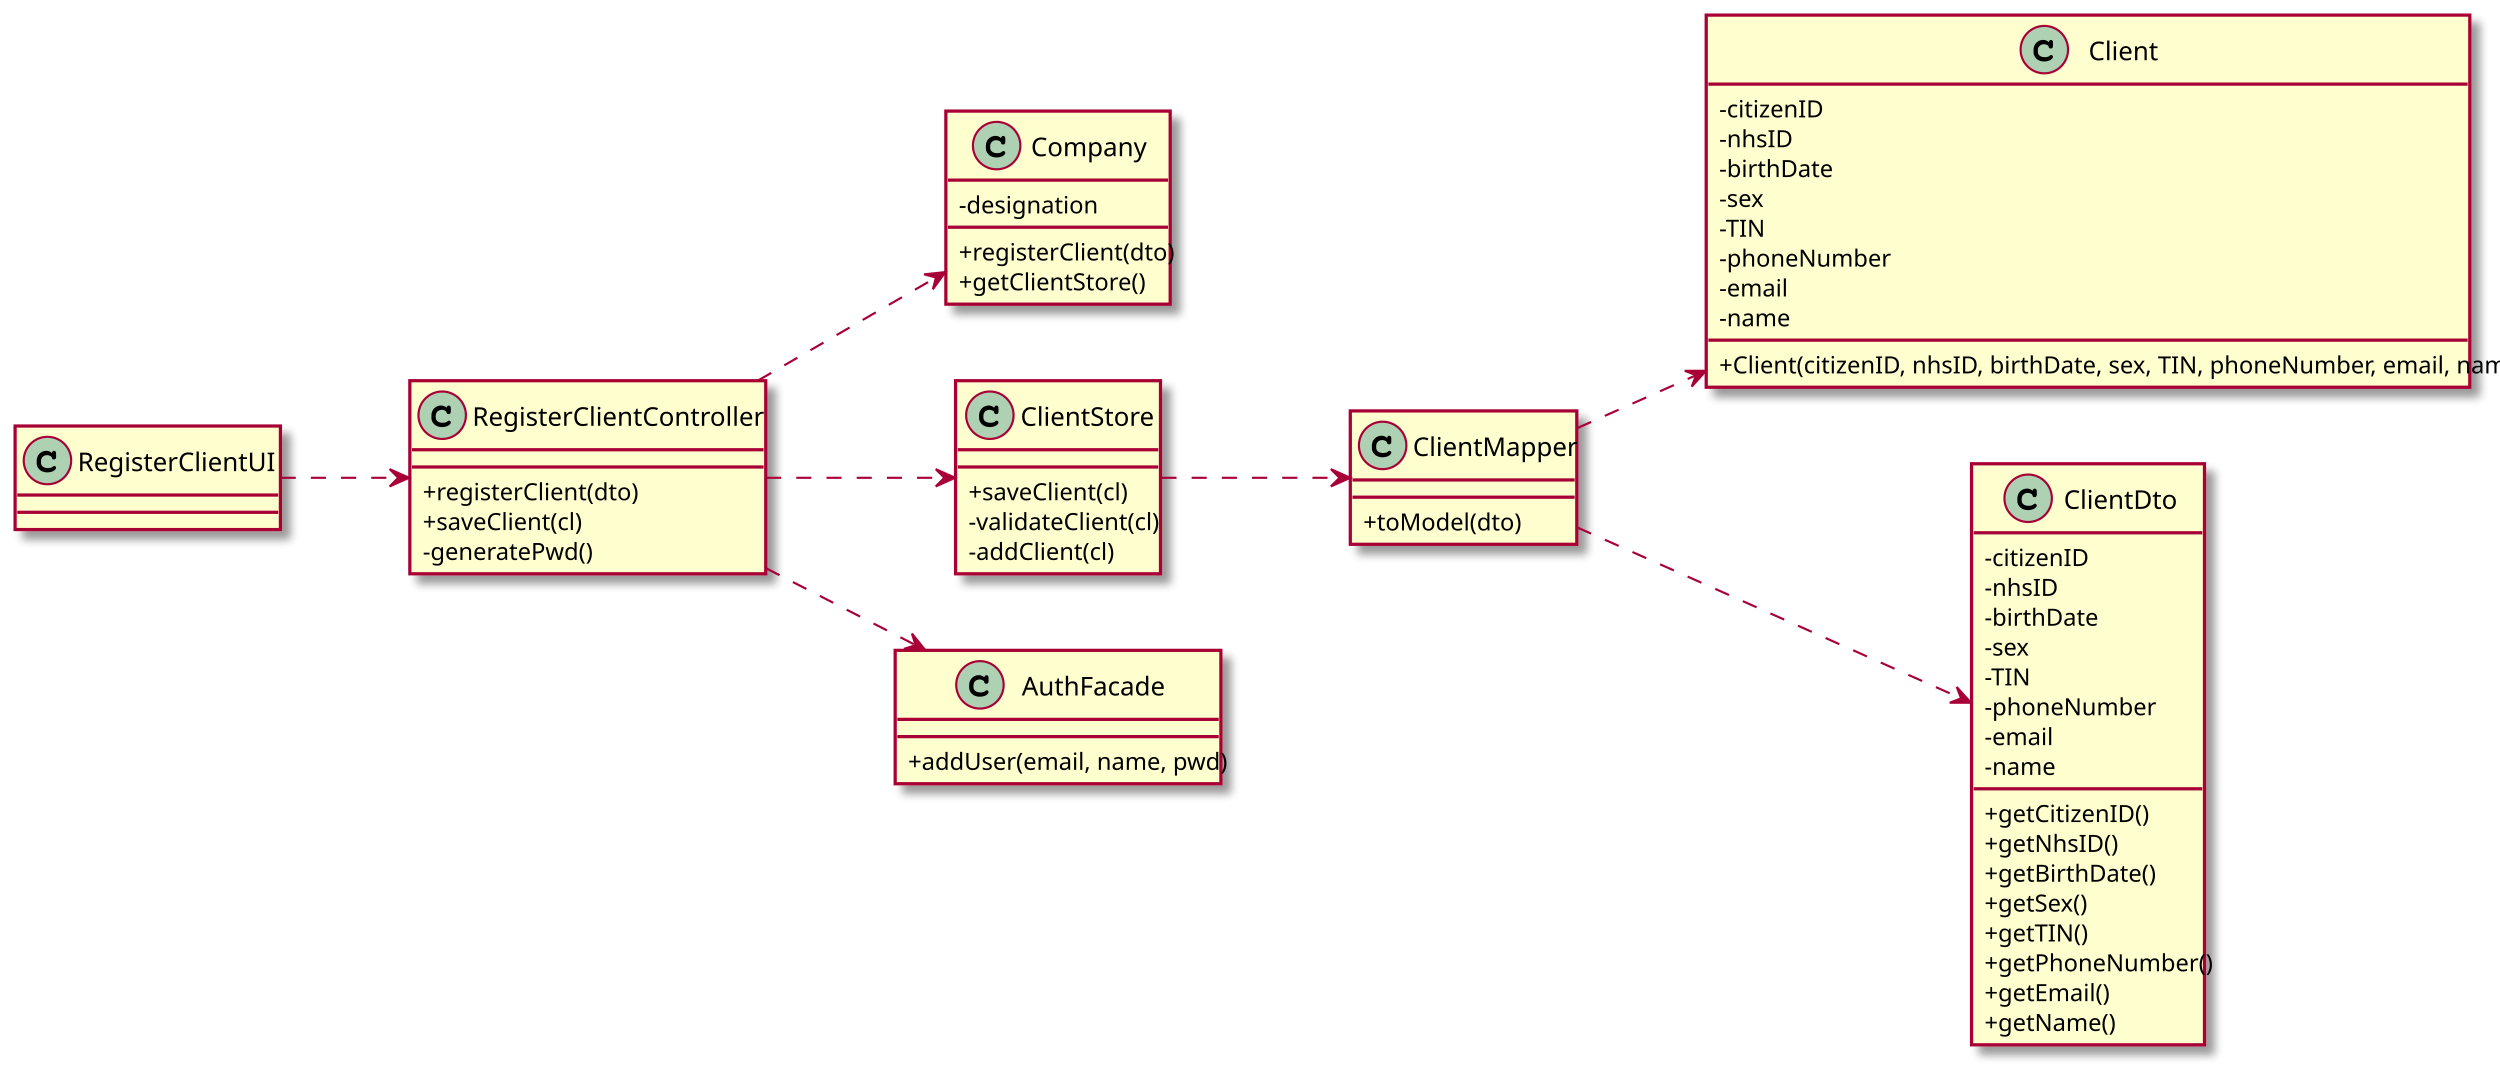
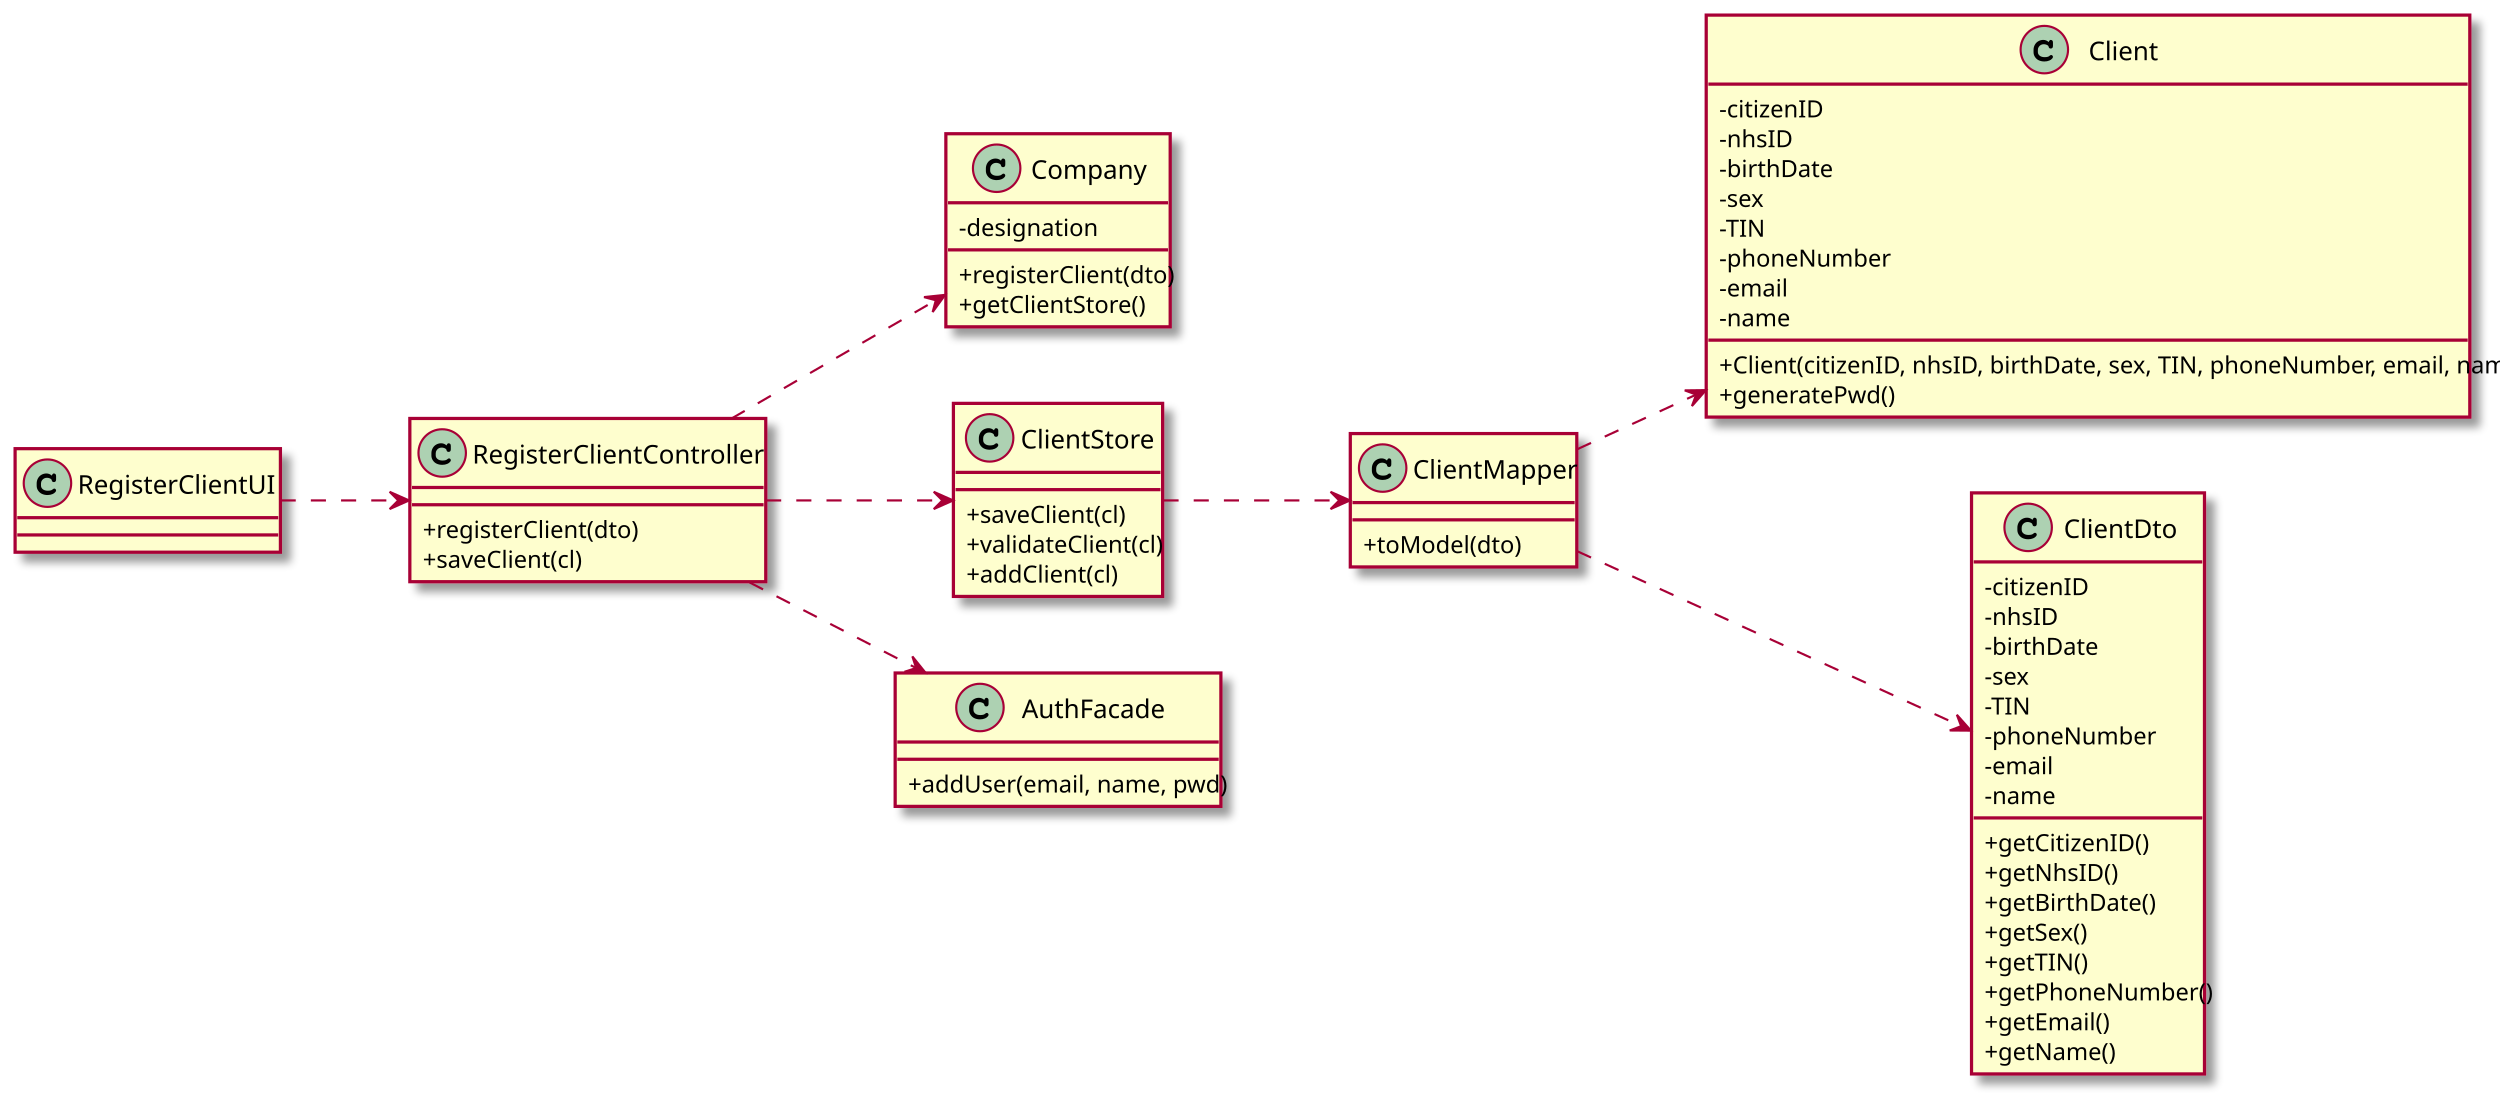
- <svg xmlns="http://www.w3.org/2000/svg" contentScriptType="application/ecmascript" contentStyleType="text/css" height="498px" preserveAspectRatio="none" style="width:1159px;height:498px;" version="1.1" viewBox="0 0 1159 498" width="1159px" zoomAndPan="magnify">
+ <svg xmlns="http://www.w3.org/2000/svg" contentScriptType="application/ecmascript" contentStyleType="text/css" height="511px" preserveAspectRatio="none" style="width:1159px;height:511px;" version="1.1" viewBox="0 0 1159 511" width="1159px" zoomAndPan="magnify">
  <defs>
-     <filter height="300%" id="f15ptd9obwbid" width="300%" x="-1" y="-1">
+     <filter height="300%" id="fmd1cwhifrlhr" width="300%" x="-1" y="-1">
      <feGaussianBlur result="blurOut" stdDeviation="2.0" />
      <feColorMatrix in="blurOut" result="blurOut2" type="matrix" values="0 0 0 0 0 0 0 0 0 0 0 0 0 0 0 0 0 0 .4 0" />
      <feOffset dx="4.0" dy="4.0" in="blurOut2" result="blurOut3" />
      <feBlend in="SourceGraphic" in2="blurOut3" mode="normal" />
    </filter>
  </defs>
  <g>
-     <rect codeLine="6" fill="#FEFECE" filter="url(#f15ptd9obwbid)" height="172.523" id="cl" style="stroke:#A80036;stroke-width:1.5;" width="354" x="791" y="7" />
+     <rect codeLine="6" fill="#FEFECE" filter="url(#fmd1cwhifrlhr)" height="186.359" id="cl" style="stroke:#A80036;stroke-width:1.5;" width="354" x="791" y="7" />
    <ellipse cx="947.75" cy="23" fill="#ADD1B2" rx="11" ry="11" style="stroke:#A80036;stroke-width:1.0;" />
    <path d="M949.75,19.5 Q949.953,19 950.188,18.75 Q950.422,18.5 950.688,18.5 Q951.156,18.5 951.453,18.781 Q951.75,19.062 951.75,19.719 L951.75,21.281 Q951.75,21.938 951.469,22.219 Q951.188,22.5 950.75,22.5 Q950.359,22.5 950.109,22.328 Q949.859,22.156 949.75,21.703 Q949.703,21.391 949.531,21.219 Q949.219,20.891 948.656,20.703 Q948.094,20.5 947.531,20.5 Q946.828,20.5 946.234,20.781 Q945.656,21.062 945.203,21.688 Q944.75,22.312 944.75,23.172 L944.75,24.094 Q944.75,25.125 945.594,25.812 Q946.438,26.5 947.938,26.5 Q948.828,26.5 949.453,26.297 Q949.812,26.188 950.219,25.828 Q950.484,25.625 950.625,25.562 Q950.766,25.5 950.938,25.5 Q951.266,25.5 951.5,25.766 Q951.75,26.016 951.75,26.375 Q951.75,26.719 951.406,27.125 Q950.906,27.719 950.109,28.047 Q949.062,28.5 947.781,28.5 Q946.281,28.5 945.078,27.906 Q944.109,27.438 943.422,26.422 Q942.75,25.406 942.75,24.203 L942.75,23.109 Q942.75,21.859 943.344,20.766 Q943.953,19.672 945,19.094 Q946.062,18.5 947.25,18.5 Q947.969,18.5 948.594,18.75 Q949.219,19 949.75,19.5 Z " fill="#000000" />
    <text fill="#000000" font-family="sans-serif" font-size="12" lengthAdjust="spacing" textLength="32" x="968.25" y="27.91">Client</text>
    <line style="stroke:#A80036;stroke-width:1.5;" x1="792" x2="1144" y1="39" y2="39" />
    <text fill="#000000" font-family="sans-serif" font-size="11" lengthAdjust="spacing" textLength="44" x="797" y="54.419">-citizenID</text>
    <text fill="#000000" font-family="sans-serif" font-size="11" lengthAdjust="spacing" textLength="31" x="797" y="68.255">-nhsID</text>
    <text fill="#000000" font-family="sans-serif" font-size="11" lengthAdjust="spacing" textLength="47" x="797" y="82.091">-birthDate</text>
    <text fill="#000000" font-family="sans-serif" font-size="11" lengthAdjust="spacing" textLength="22" x="797" y="95.927">-sex</text>
    <text fill="#000000" font-family="sans-serif" font-size="11" lengthAdjust="spacing" textLength="19" x="797" y="109.763">-TIN</text>
    <text fill="#000000" font-family="sans-serif" font-size="11" lengthAdjust="spacing" textLength="71" x="797" y="123.599">-phoneNumber</text>
    <text fill="#000000" font-family="sans-serif" font-size="11" lengthAdjust="spacing" textLength="28" x="797" y="137.435">-email</text>
    <text fill="#000000" font-family="sans-serif" font-size="11" lengthAdjust="spacing" textLength="30" x="797" y="151.27">-name</text>
    <line style="stroke:#A80036;stroke-width:1.5;" x1="792" x2="1144" y1="157.688" y2="157.688" />
    <text fill="#000000" font-family="sans-serif" font-size="11" lengthAdjust="spacing" textLength="342" x="797" y="173.106">+Client(citizenID, nhsID, birthDate, sex, TIN, phoneNumber, email, name)</text>
-     <rect codeLine="17" fill="#FEFECE" filter="url(#f15ptd9obwbid)" height="89.508" id="RCC" style="stroke:#A80036;stroke-width:1.5;" width="165" x="190" y="176.5" />
-     <ellipse cx="205" cy="192.5" fill="#ADD1B2" rx="11" ry="11" style="stroke:#A80036;stroke-width:1.0;" />
-     <path d="M207,189 Q207.203,188.5 207.438,188.25 Q207.672,188 207.938,188 Q208.406,188 208.703,188.281 Q209,188.562 209,189.219 L209,190.781 Q209,191.438 208.719,191.719 Q208.438,192 208,192 Q207.609,192 207.359,191.828 Q207.109,191.656 207,191.203 Q206.953,190.891 206.781,190.719 Q206.469,190.391 205.906,190.203 Q205.344,190 204.781,190 Q204.078,190 203.484,190.281 Q202.906,190.562 202.453,191.188 Q202,191.812 202,192.672 L202,193.594 Q202,194.625 202.844,195.312 Q203.688,196 205.188,196 Q206.078,196 206.703,195.797 Q207.062,195.688 207.469,195.328 Q207.734,195.125 207.875,195.062 Q208.016,195 208.188,195 Q208.516,195 208.75,195.266 Q209,195.516 209,195.875 Q209,196.219 208.656,196.625 Q208.156,197.219 207.359,197.547 Q206.312,198 205.031,198 Q203.531,198 202.328,197.406 Q201.359,196.938 200.672,195.922 Q200,194.906 200,193.703 L200,192.609 Q200,191.359 200.594,190.266 Q201.203,189.172 202.25,188.594 Q203.312,188 204.5,188 Q205.219,188 205.844,188.25 Q206.469,188.5 207,189 Z " fill="#000000" />
-     <text fill="#000000" font-family="sans-serif" font-size="12" lengthAdjust="spacing" textLength="133" x="219" y="197.41">RegisterClientController</text>
-     <line style="stroke:#A80036;stroke-width:1.5;" x1="191" x2="354" y1="208.5" y2="208.5" />
-     <line style="stroke:#A80036;stroke-width:1.5;" x1="191" x2="354" y1="216.5" y2="216.5" />
-     <text fill="#000000" font-family="sans-serif" font-size="11" lengthAdjust="spacing" textLength="92" x="196" y="231.919">+registerClient(dto)</text>
-     <text fill="#000000" font-family="sans-serif" font-size="11" lengthAdjust="spacing" textLength="72" x="196" y="245.755">+saveClient(cl)</text>
-     <text fill="#000000" font-family="sans-serif" font-size="11" lengthAdjust="spacing" textLength="77" x="196" y="259.591">-generatePwd()</text>
-     <rect codeLine="23" fill="#FEFECE" filter="url(#f15ptd9obwbid)" height="89.508" id="C" style="stroke:#A80036;stroke-width:1.5;" width="104" x="438.5" y="51.5" />
-     <ellipse cx="462.05" cy="67.5" fill="#ADD1B2" rx="11" ry="11" style="stroke:#A80036;stroke-width:1.0;" />
-     <path d="M464.05,64 Q464.253,63.5 464.488,63.25 Q464.722,63 464.988,63 Q465.456,63 465.753,63.281 Q466.05,63.562 466.05,64.219 L466.05,65.781 Q466.05,66.438 465.769,66.719 Q465.488,67 465.05,67 Q464.659,67 464.409,66.828 Q464.159,66.656 464.05,66.203 Q464.003,65.891 463.831,65.719 Q463.519,65.391 462.956,65.203 Q462.394,65 461.831,65 Q461.128,65 460.534,65.281 Q459.956,65.562 459.503,66.188 Q459.05,66.812 459.05,67.672 L459.05,68.594 Q459.05,69.625 459.894,70.312 Q460.738,71 462.238,71 Q463.128,71 463.753,70.797 Q464.113,70.688 464.519,70.328 Q464.784,70.125 464.925,70.062 Q465.066,70 465.238,70 Q465.566,70 465.8,70.266 Q466.05,70.516 466.05,70.875 Q466.05,71.219 465.706,71.625 Q465.206,72.219 464.409,72.547 Q463.363,73 462.081,73 Q460.581,73 459.378,72.406 Q458.409,71.938 457.722,70.922 Q457.05,69.906 457.05,68.703 L457.05,67.609 Q457.05,66.359 457.644,65.266 Q458.253,64.172 459.3,63.594 Q460.363,63 461.55,63 Q462.269,63 462.894,63.25 Q463.519,63.5 464.05,64 Z " fill="#000000" />
-     <text fill="#000000" font-family="sans-serif" font-size="12" lengthAdjust="spacing" textLength="53" x="477.95" y="72.41">Company</text>
-     <line style="stroke:#A80036;stroke-width:1.5;" x1="439.5" x2="541.5" y1="83.5" y2="83.5" />
-     <text fill="#000000" font-family="sans-serif" font-size="11" lengthAdjust="spacing" textLength="59" x="444.5" y="98.919">-designation</text>
-     <line style="stroke:#A80036;stroke-width:1.5;" x1="439.5" x2="541.5" y1="105.336" y2="105.336" />
-     <text fill="#000000" font-family="sans-serif" font-size="11" lengthAdjust="spacing" textLength="92" x="444.5" y="120.755">+registerClient(dto)</text>
-     <text fill="#000000" font-family="sans-serif" font-size="11" lengthAdjust="spacing" textLength="81" x="444.5" y="134.591">+getClientStore()</text>
-     <rect codeLine="29" fill="#FEFECE" filter="url(#f15ptd9obwbid)" height="48" id="RCUI" style="stroke:#A80036;stroke-width:1.5;" width="123" x="7" y="197.5" />
-     <ellipse cx="22" cy="213.5" fill="#ADD1B2" rx="11" ry="11" style="stroke:#A80036;stroke-width:1.0;" />
-     <path d="M24,210 Q24.203,209.5 24.438,209.25 Q24.672,209 24.938,209 Q25.406,209 25.703,209.281 Q26,209.562 26,210.219 L26,211.781 Q26,212.438 25.719,212.719 Q25.438,213 25,213 Q24.609,213 24.359,212.828 Q24.109,212.656 24,212.203 Q23.953,211.891 23.781,211.719 Q23.469,211.391 22.906,211.203 Q22.344,211 21.781,211 Q21.078,211 20.484,211.281 Q19.906,211.562 19.453,212.188 Q19,212.812 19,213.672 L19,214.594 Q19,215.625 19.844,216.312 Q20.688,217 22.188,217 Q23.078,217 23.703,216.797 Q24.062,216.688 24.469,216.328 Q24.734,216.125 24.875,216.062 Q25.016,216 25.188,216 Q25.516,216 25.75,216.266 Q26,216.516 26,216.875 Q26,217.219 25.656,217.625 Q25.156,218.219 24.359,218.547 Q23.312,219 22.031,219 Q20.531,219 19.328,218.406 Q18.359,217.938 17.672,216.922 Q17,215.906 17,214.703 L17,213.609 Q17,212.359 17.594,211.266 Q18.203,210.172 19.25,209.594 Q20.312,209 21.5,209 Q22.219,209 22.844,209.25 Q23.469,209.5 24,210 Z " fill="#000000" />
-     <text fill="#000000" font-family="sans-serif" font-size="12" lengthAdjust="spacing" textLength="91" x="36" y="218.41">RegisterClientUI</text>
-     <line style="stroke:#A80036;stroke-width:1.5;" x1="8" x2="129" y1="229.5" y2="229.5" />
-     <line style="stroke:#A80036;stroke-width:1.5;" x1="8" x2="129" y1="237.5" y2="237.5" />
-     <rect codeLine="31" fill="#FEFECE" filter="url(#f15ptd9obwbid)" height="89.508" id="CS" style="stroke:#A80036;stroke-width:1.5;" width="95" x="443" y="176.5" />
-     <ellipse cx="458.9" cy="192.5" fill="#ADD1B2" rx="11" ry="11" style="stroke:#A80036;stroke-width:1.0;" />
-     <path d="M460.9,189 Q461.103,188.5 461.337,188.25 Q461.572,188 461.837,188 Q462.306,188 462.603,188.281 Q462.9,188.562 462.9,189.219 L462.9,190.781 Q462.9,191.438 462.619,191.719 Q462.337,192 461.9,192 Q461.509,192 461.259,191.828 Q461.009,191.656 460.9,191.203 Q460.853,190.891 460.681,190.719 Q460.369,190.391 459.806,190.203 Q459.244,190 458.681,190 Q457.978,190 457.384,190.281 Q456.806,190.562 456.353,191.188 Q455.9,191.812 455.9,192.672 L455.9,193.594 Q455.9,194.625 456.744,195.312 Q457.587,196 459.087,196 Q459.978,196 460.603,195.797 Q460.962,195.688 461.369,195.328 Q461.634,195.125 461.775,195.062 Q461.916,195 462.087,195 Q462.416,195 462.65,195.266 Q462.9,195.516 462.9,195.875 Q462.9,196.219 462.556,196.625 Q462.056,197.219 461.259,197.547 Q460.212,198 458.931,198 Q457.431,198 456.228,197.406 Q455.259,196.938 454.572,195.922 Q453.9,194.906 453.9,193.703 L453.9,192.609 Q453.9,191.359 454.494,190.266 Q455.103,189.172 456.15,188.594 Q457.212,188 458.4,188 Q459.119,188 459.744,188.25 Q460.369,188.5 460.9,189 Z " fill="#000000" />
-     <text fill="#000000" font-family="sans-serif" font-size="12" lengthAdjust="spacing" textLength="61" x="473.1" y="197.41">ClientStore</text>
-     <line style="stroke:#A80036;stroke-width:1.5;" x1="444" x2="537" y1="208.5" y2="208.5" />
-     <line style="stroke:#A80036;stroke-width:1.5;" x1="444" x2="537" y1="216.5" y2="216.5" />
-     <text fill="#000000" font-family="sans-serif" font-size="11" lengthAdjust="spacing" textLength="72" x="449" y="231.919">+saveClient(cl)</text>
-     <text fill="#000000" font-family="sans-serif" font-size="11" lengthAdjust="spacing" textLength="83" x="449" y="245.755">-validateClient(cl)</text>
-     <text fill="#000000" font-family="sans-serif" font-size="11" lengthAdjust="spacing" textLength="64" x="449" y="259.591">-addClient(cl)</text>
-     <rect codeLine="37" fill="#FEFECE" filter="url(#f15ptd9obwbid)" height="61.836" id="AF" style="stroke:#A80036;stroke-width:1.5;" width="151" x="415" y="301.5" />
-     <ellipse cx="454.3" cy="317.5" fill="#ADD1B2" rx="11" ry="11" style="stroke:#A80036;stroke-width:1.0;" />
-     <path d="M456.3,314 Q456.503,313.5 456.738,313.25 Q456.972,313 457.238,313 Q457.706,313 458.003,313.281 Q458.3,313.562 458.3,314.219 L458.3,315.781 Q458.3,316.438 458.019,316.719 Q457.738,317 457.3,317 Q456.909,317 456.659,316.828 Q456.409,316.656 456.3,316.203 Q456.253,315.891 456.081,315.719 Q455.769,315.391 455.206,315.203 Q454.644,315 454.081,315 Q453.378,315 452.784,315.281 Q452.206,315.562 451.753,316.188 Q451.3,316.812 451.3,317.672 L451.3,318.594 Q451.3,319.625 452.144,320.312 Q452.988,321 454.488,321 Q455.378,321 456.003,320.797 Q456.363,320.688 456.769,320.328 Q457.034,320.125 457.175,320.062 Q457.316,320 457.488,320 Q457.816,320 458.05,320.266 Q458.3,320.516 458.3,320.875 Q458.3,321.219 457.956,321.625 Q457.456,322.219 456.659,322.547 Q455.613,323 454.331,323 Q452.831,323 451.628,322.406 Q450.659,321.938 449.972,320.922 Q449.3,319.906 449.3,318.703 L449.3,317.609 Q449.3,316.359 449.894,315.266 Q450.503,314.172 451.55,313.594 Q452.613,313 453.8,313 Q454.519,313 455.144,313.25 Q455.769,313.5 456.3,314 Z " fill="#000000" />
-     <text fill="#000000" font-family="sans-serif" font-size="12" lengthAdjust="spacing" textLength="65" x="473.7" y="322.41">AuthFacade</text>
-     <line style="stroke:#A80036;stroke-width:1.5;" x1="416" x2="565" y1="333.5" y2="333.5" />
-     <line style="stroke:#A80036;stroke-width:1.5;" x1="416" x2="565" y1="341.5" y2="341.5" />
-     <text fill="#000000" font-family="sans-serif" font-size="11" lengthAdjust="spacing" textLength="139" x="421" y="356.919">+addUser(email, name, pwd)</text>
-     <rect codeLine="41" fill="#FEFECE" filter="url(#f15ptd9obwbid)" height="269.375" id="CDTO" style="stroke:#A80036;stroke-width:1.5;" width="108" x="914" y="215" />
-     <ellipse cx="940.25" cy="231" fill="#ADD1B2" rx="11" ry="11" style="stroke:#A80036;stroke-width:1.0;" />
-     <path d="M942.25,227.5 Q942.453,227 942.688,226.75 Q942.922,226.5 943.188,226.5 Q943.656,226.5 943.953,226.781 Q944.25,227.062 944.25,227.719 L944.25,229.281 Q944.25,229.938 943.969,230.219 Q943.688,230.5 943.25,230.5 Q942.859,230.5 942.609,230.328 Q942.359,230.156 942.25,229.703 Q942.203,229.391 942.031,229.219 Q941.719,228.891 941.156,228.703 Q940.594,228.5 940.031,228.5 Q939.328,228.5 938.734,228.781 Q938.156,229.062 937.703,229.688 Q937.25,230.312 937.25,231.172 L937.25,232.094 Q937.25,233.125 938.094,233.812 Q938.938,234.5 940.438,234.5 Q941.328,234.5 941.953,234.297 Q942.312,234.188 942.719,233.828 Q942.984,233.625 943.125,233.562 Q943.266,233.5 943.438,233.5 Q943.766,233.5 944,233.766 Q944.25,234.016 944.25,234.375 Q944.25,234.719 943.906,235.125 Q943.406,235.719 942.609,236.047 Q941.562,236.5 940.281,236.5 Q938.781,236.5 937.578,235.906 Q936.609,235.438 935.922,234.422 Q935.25,233.406 935.25,232.203 L935.25,231.109 Q935.25,229.859 935.844,228.766 Q936.453,227.672 937.5,227.094 Q938.562,226.5 939.75,226.5 Q940.469,226.5 941.094,226.75 Q941.719,227 942.25,227.5 Z " fill="#000000" />
-     <text fill="#000000" font-family="sans-serif" font-size="12" lengthAdjust="spacing" textLength="51" x="956.75" y="235.91">ClientDto</text>
-     <line style="stroke:#A80036;stroke-width:1.5;" x1="915" x2="1021" y1="247" y2="247" />
-     <text fill="#000000" font-family="sans-serif" font-size="11" lengthAdjust="spacing" textLength="44" x="920" y="262.419">-citizenID</text>
-     <text fill="#000000" font-family="sans-serif" font-size="11" lengthAdjust="spacing" textLength="31" x="920" y="276.255">-nhsID</text>
-     <text fill="#000000" font-family="sans-serif" font-size="11" lengthAdjust="spacing" textLength="47" x="920" y="290.091">-birthDate</text>
-     <text fill="#000000" font-family="sans-serif" font-size="11" lengthAdjust="spacing" textLength="22" x="920" y="303.927">-sex</text>
-     <text fill="#000000" font-family="sans-serif" font-size="11" lengthAdjust="spacing" textLength="19" x="920" y="317.763">-TIN</text>
-     <text fill="#000000" font-family="sans-serif" font-size="11" lengthAdjust="spacing" textLength="71" x="920" y="331.599">-phoneNumber</text>
-     <text fill="#000000" font-family="sans-serif" font-size="11" lengthAdjust="spacing" textLength="28" x="920" y="345.435">-email</text>
-     <text fill="#000000" font-family="sans-serif" font-size="11" lengthAdjust="spacing" textLength="30" x="920" y="359.271">-name</text>
-     <line style="stroke:#A80036;stroke-width:1.5;" x1="915" x2="1021" y1="365.688" y2="365.688" />
-     <text fill="#000000" font-family="sans-serif" font-size="11" lengthAdjust="spacing" textLength="70" x="920" y="381.106">+getCitizenID()</text>
-     <text fill="#000000" font-family="sans-serif" font-size="11" lengthAdjust="spacing" textLength="57" x="920" y="394.942">+getNhsID()</text>
-     <text fill="#000000" font-family="sans-serif" font-size="11" lengthAdjust="spacing" textLength="73" x="920" y="408.778">+getBirthDate()</text>
-     <text fill="#000000" font-family="sans-serif" font-size="11" lengthAdjust="spacing" textLength="48" x="920" y="422.614">+getSex()</text>
-     <text fill="#000000" font-family="sans-serif" font-size="11" lengthAdjust="spacing" textLength="44" x="920" y="436.45">+getTIN()</text>
-     <text fill="#000000" font-family="sans-serif" font-size="11" lengthAdjust="spacing" textLength="96" x="920" y="450.286">+getPhoneNumber()</text>
-     <text fill="#000000" font-family="sans-serif" font-size="11" lengthAdjust="spacing" textLength="53" x="920" y="464.122">+getEmail()</text>
-     <text fill="#000000" font-family="sans-serif" font-size="11" lengthAdjust="spacing" textLength="56" x="920" y="477.958">+getName()</text>
-     <rect codeLine="60" fill="#FEFECE" filter="url(#f15ptd9obwbid)" height="61.836" id="CM" style="stroke:#A80036;stroke-width:1.5;" width="105" x="626" y="190.5" />
-     <ellipse cx="641" cy="206.5" fill="#ADD1B2" rx="11" ry="11" style="stroke:#A80036;stroke-width:1.0;" />
-     <path d="M643,203 Q643.203,202.5 643.438,202.25 Q643.672,202 643.938,202 Q644.406,202 644.703,202.281 Q645,202.562 645,203.219 L645,204.781 Q645,205.438 644.719,205.719 Q644.438,206 644,206 Q643.609,206 643.359,205.828 Q643.109,205.656 643,205.203 Q642.953,204.891 642.781,204.719 Q642.469,204.391 641.906,204.203 Q641.344,204 640.781,204 Q640.078,204 639.484,204.281 Q638.906,204.562 638.453,205.188 Q638,205.812 638,206.672 L638,207.594 Q638,208.625 638.844,209.312 Q639.688,210 641.188,210 Q642.078,210 642.703,209.797 Q643.062,209.688 643.469,209.328 Q643.734,209.125 643.875,209.062 Q644.016,209 644.188,209 Q644.516,209 644.75,209.266 Q645,209.516 645,209.875 Q645,210.219 644.656,210.625 Q644.156,211.219 643.359,211.547 Q642.312,212 641.031,212 Q639.531,212 638.328,211.406 Q637.359,210.938 636.672,209.922 Q636,208.906 636,207.703 L636,206.609 Q636,205.359 636.594,204.266 Q637.203,203.172 638.25,202.594 Q639.312,202 640.5,202 Q641.219,202 641.844,202.25 Q642.469,202.5 643,203 Z " fill="#000000" />
-     <text fill="#000000" font-family="sans-serif" font-size="12" lengthAdjust="spacing" textLength="73" x="655" y="211.41">ClientMapper</text>
-     <line style="stroke:#A80036;stroke-width:1.5;" x1="627" x2="730" y1="222.5" y2="222.5" />
-     <line style="stroke:#A80036;stroke-width:1.5;" x1="627" x2="730" y1="230.5" y2="230.5" />
-     <text fill="#000000" font-family="sans-serif" font-size="11" lengthAdjust="spacing" textLength="66" x="632" y="245.919">+toModel(dto)</text>
-     <path codeLine="64" d="M130.11,221.5 C147.21,221.5 166.16,221.5 184.49,221.5 " fill="none" id="RCUI-to-RCC" style="stroke:#A80036;stroke-width:1.0;stroke-dasharray:7.0,7.0;" />
-     <polygon fill="#A80036" points="189.64,221.5,180.64,217.5,184.64,221.5,180.64,225.5,189.64,221.5" style="stroke:#A80036;stroke-width:1.0;" />
-     <path codeLine="65" d="M351.48,176.37 C378.67,160.64 408.62,143.31 433.65,128.82 " fill="none" id="RCC-to-C" style="stroke:#A80036;stroke-width:1.0;stroke-dasharray:7.0,7.0;" />
-     <polygon fill="#A80036" points="438.26,126.15,428.466,127.187,433.93,128.651,432.467,134.115,438.26,126.15" style="stroke:#A80036;stroke-width:1.0;" />
-     <path codeLine="66" d="M355.16,221.5 C382.82,221.5 412.94,221.5 437.63,221.5 " fill="none" id="RCC-to-CS" style="stroke:#A80036;stroke-width:1.0;stroke-dasharray:7.0,7.0;" />
-     <polygon fill="#A80036" points="442.81,221.5,433.81,217.5,437.81,221.5,433.81,225.5,442.81,221.5" style="stroke:#A80036;stroke-width:1.0;" />
-     <path codeLine="67" d="M538.44,221.5 C563.46,221.5 594.43,221.5 620.79,221.5 " fill="none" id="CS-to-CM" style="stroke:#A80036;stroke-width:1.0;stroke-dasharray:7.0,7.0;" />
-     <polygon fill="#A80036" points="626,221.5,617,217.5,621,221.5,617,225.5,626,221.5" style="stroke:#A80036;stroke-width:1.0;" />
-     <path codeLine="68" d="M731.23,244.53 C781.29,266.82 857.04,300.54 909.09,323.72 " fill="none" id="CM-to-CDTO" style="stroke:#A80036;stroke-width:1.0;stroke-dasharray:7.0,7.0;" />
-     <polygon fill="#A80036" points="913.74,325.79,907.136,318.483,909.17,323.762,903.891,325.796,913.74,325.79" style="stroke:#A80036;stroke-width:1.0;" />
-     <path codeLine="69" d="M731.23,198.47 C747.4,191.27 766.24,182.88 786.1,174.04 " fill="none" id="CM-to-cl" style="stroke:#A80036;stroke-width:1.0;stroke-dasharray:7.0,7.0;" />
-     <polygon fill="#A80036" points="790.89,171.91,781.041,171.904,786.32,173.938,784.286,179.217,790.89,171.91" style="stroke:#A80036;stroke-width:1.0;" />
-     <path codeLine="70" d="M355.16,263.46 C378.02,275.21 402.57,287.83 424.34,299.01 " fill="none" id="RCC-to-AF" style="stroke:#A80036;stroke-width:1.0;stroke-dasharray:7.0,7.0;" />
-     <polygon fill="#A80036" points="428.94,301.38,422.767,293.706,424.494,299.093,419.107,300.82,428.94,301.38" style="stroke:#A80036;stroke-width:1.0;" />
+     <text fill="#000000" font-family="sans-serif" font-size="11" lengthAdjust="spacing" textLength="79" x="797" y="186.942">+generatePwd()</text>
+     <rect codeLine="18" fill="#FEFECE" filter="url(#fmd1cwhifrlhr)" height="75.672" id="RCC" style="stroke:#A80036;stroke-width:1.5;" width="165" x="190" y="194" />
+     <ellipse cx="205" cy="210" fill="#ADD1B2" rx="11" ry="11" style="stroke:#A80036;stroke-width:1.0;" />
+     <path d="M207,206.5 Q207.203,206 207.438,205.75 Q207.672,205.5 207.938,205.5 Q208.406,205.5 208.703,205.781 Q209,206.062 209,206.719 L209,208.281 Q209,208.938 208.719,209.219 Q208.438,209.5 208,209.5 Q207.609,209.5 207.359,209.328 Q207.109,209.156 207,208.703 Q206.953,208.391 206.781,208.219 Q206.469,207.891 205.906,207.703 Q205.344,207.5 204.781,207.5 Q204.078,207.5 203.484,207.781 Q202.906,208.062 202.453,208.688 Q202,209.312 202,210.172 L202,211.094 Q202,212.125 202.844,212.812 Q203.688,213.5 205.188,213.5 Q206.078,213.5 206.703,213.297 Q207.062,213.188 207.469,212.828 Q207.734,212.625 207.875,212.562 Q208.016,212.5 208.188,212.5 Q208.516,212.5 208.75,212.766 Q209,213.016 209,213.375 Q209,213.719 208.656,214.125 Q208.156,214.719 207.359,215.047 Q206.312,215.5 205.031,215.5 Q203.531,215.5 202.328,214.906 Q201.359,214.438 200.672,213.422 Q200,212.406 200,211.203 L200,210.109 Q200,208.859 200.594,207.766 Q201.203,206.672 202.25,206.094 Q203.312,205.5 204.5,205.5 Q205.219,205.5 205.844,205.75 Q206.469,206 207,206.5 Z " fill="#000000" />
+     <text fill="#000000" font-family="sans-serif" font-size="12" lengthAdjust="spacing" textLength="133" x="219" y="214.91">RegisterClientController</text>
+     <line style="stroke:#A80036;stroke-width:1.5;" x1="191" x2="354" y1="226" y2="226" />
+     <line style="stroke:#A80036;stroke-width:1.5;" x1="191" x2="354" y1="234" y2="234" />
+     <text fill="#000000" font-family="sans-serif" font-size="11" lengthAdjust="spacing" textLength="92" x="196" y="249.419">+registerClient(dto)</text>
+     <text fill="#000000" font-family="sans-serif" font-size="11" lengthAdjust="spacing" textLength="72" x="196" y="263.255">+saveClient(cl)</text>
+     <rect codeLine="23" fill="#FEFECE" filter="url(#fmd1cwhifrlhr)" height="89.508" id="C" style="stroke:#A80036;stroke-width:1.5;" width="104" x="438.5" y="62" />
+     <ellipse cx="462.05" cy="78" fill="#ADD1B2" rx="11" ry="11" style="stroke:#A80036;stroke-width:1.0;" />
+     <path d="M464.05,74.5 Q464.253,74 464.488,73.75 Q464.722,73.5 464.988,73.5 Q465.456,73.5 465.753,73.781 Q466.05,74.062 466.05,74.719 L466.05,76.281 Q466.05,76.938 465.769,77.219 Q465.488,77.5 465.05,77.5 Q464.659,77.5 464.409,77.328 Q464.159,77.156 464.05,76.703 Q464.003,76.391 463.831,76.219 Q463.519,75.891 462.956,75.703 Q462.394,75.5 461.831,75.5 Q461.128,75.5 460.534,75.781 Q459.956,76.062 459.503,76.688 Q459.05,77.312 459.05,78.172 L459.05,79.094 Q459.05,80.125 459.894,80.812 Q460.738,81.5 462.238,81.5 Q463.128,81.5 463.753,81.297 Q464.113,81.188 464.519,80.828 Q464.784,80.625 464.925,80.562 Q465.066,80.5 465.238,80.5 Q465.566,80.5 465.8,80.766 Q466.05,81.016 466.05,81.375 Q466.05,81.719 465.706,82.125 Q465.206,82.719 464.409,83.047 Q463.363,83.5 462.081,83.5 Q460.581,83.5 459.378,82.906 Q458.409,82.438 457.722,81.422 Q457.05,80.406 457.05,79.203 L457.05,78.109 Q457.05,76.859 457.644,75.766 Q458.253,74.672 459.3,74.094 Q460.363,73.5 461.55,73.5 Q462.269,73.5 462.894,73.75 Q463.519,74 464.05,74.5 Z " fill="#000000" />
+     <text fill="#000000" font-family="sans-serif" font-size="12" lengthAdjust="spacing" textLength="53" x="477.95" y="82.91">Company</text>
+     <line style="stroke:#A80036;stroke-width:1.5;" x1="439.5" x2="541.5" y1="94" y2="94" />
+     <text fill="#000000" font-family="sans-serif" font-size="11" lengthAdjust="spacing" textLength="59" x="444.5" y="109.419">-designation</text>
+     <line style="stroke:#A80036;stroke-width:1.5;" x1="439.5" x2="541.5" y1="115.836" y2="115.836" />
+     <text fill="#000000" font-family="sans-serif" font-size="11" lengthAdjust="spacing" textLength="92" x="444.5" y="131.255">+registerClient(dto)</text>
+     <text fill="#000000" font-family="sans-serif" font-size="11" lengthAdjust="spacing" textLength="81" x="444.5" y="145.091">+getClientStore()</text>
+     <rect codeLine="29" fill="#FEFECE" filter="url(#fmd1cwhifrlhr)" height="48" id="RCUI" style="stroke:#A80036;stroke-width:1.5;" width="123" x="7" y="208" />
+     <ellipse cx="22" cy="224" fill="#ADD1B2" rx="11" ry="11" style="stroke:#A80036;stroke-width:1.0;" />
+     <path d="M24,220.5 Q24.203,220 24.438,219.75 Q24.672,219.5 24.938,219.5 Q25.406,219.5 25.703,219.781 Q26,220.062 26,220.719 L26,222.281 Q26,222.938 25.719,223.219 Q25.438,223.5 25,223.5 Q24.609,223.5 24.359,223.328 Q24.109,223.156 24,222.703 Q23.953,222.391 23.781,222.219 Q23.469,221.891 22.906,221.703 Q22.344,221.5 21.781,221.5 Q21.078,221.5 20.484,221.781 Q19.906,222.062 19.453,222.688 Q19,223.312 19,224.172 L19,225.094 Q19,226.125 19.844,226.812 Q20.688,227.5 22.188,227.5 Q23.078,227.5 23.703,227.297 Q24.062,227.188 24.469,226.828 Q24.734,226.625 24.875,226.562 Q25.016,226.5 25.188,226.5 Q25.516,226.5 25.75,226.766 Q26,227.016 26,227.375 Q26,227.719 25.656,228.125 Q25.156,228.719 24.359,229.047 Q23.312,229.5 22.031,229.5 Q20.531,229.5 19.328,228.906 Q18.359,228.438 17.672,227.422 Q17,226.406 17,225.203 L17,224.109 Q17,222.859 17.594,221.766 Q18.203,220.672 19.25,220.094 Q20.312,219.5 21.5,219.5 Q22.219,219.5 22.844,219.75 Q23.469,220 24,220.5 Z " fill="#000000" />
+     <text fill="#000000" font-family="sans-serif" font-size="12" lengthAdjust="spacing" textLength="91" x="36" y="228.91">RegisterClientUI</text>
+     <line style="stroke:#A80036;stroke-width:1.5;" x1="8" x2="129" y1="240" y2="240" />
+     <line style="stroke:#A80036;stroke-width:1.5;" x1="8" x2="129" y1="248" y2="248" />
+     <rect codeLine="31" fill="#FEFECE" filter="url(#fmd1cwhifrlhr)" height="89.508" id="CS" style="stroke:#A80036;stroke-width:1.5;" width="97" x="442" y="187" />
+     <ellipse cx="458.8" cy="203" fill="#ADD1B2" rx="11" ry="11" style="stroke:#A80036;stroke-width:1.0;" />
+     <path d="M460.8,199.5 Q461.003,199 461.238,198.75 Q461.472,198.5 461.738,198.5 Q462.206,198.5 462.503,198.781 Q462.8,199.062 462.8,199.719 L462.8,201.281 Q462.8,201.938 462.519,202.219 Q462.238,202.5 461.8,202.5 Q461.409,202.5 461.159,202.328 Q460.909,202.156 460.8,201.703 Q460.753,201.391 460.581,201.219 Q460.269,200.891 459.706,200.703 Q459.144,200.5 458.581,200.5 Q457.878,200.5 457.284,200.781 Q456.706,201.062 456.253,201.688 Q455.8,202.312 455.8,203.172 L455.8,204.094 Q455.8,205.125 456.644,205.812 Q457.488,206.5 458.988,206.5 Q459.878,206.5 460.503,206.297 Q460.863,206.188 461.269,205.828 Q461.534,205.625 461.675,205.562 Q461.816,205.5 461.988,205.5 Q462.316,205.5 462.55,205.766 Q462.8,206.016 462.8,206.375 Q462.8,206.719 462.456,207.125 Q461.956,207.719 461.159,208.047 Q460.113,208.5 458.831,208.5 Q457.331,208.5 456.128,207.906 Q455.159,207.438 454.472,206.422 Q453.8,205.406 453.8,204.203 L453.8,203.109 Q453.8,201.859 454.394,200.766 Q455.003,199.672 456.05,199.094 Q457.113,198.5 458.3,198.5 Q459.019,198.5 459.644,198.75 Q460.269,199 460.8,199.5 Z " fill="#000000" />
+     <text fill="#000000" font-family="sans-serif" font-size="12" lengthAdjust="spacing" textLength="61" x="473.2" y="207.91">ClientStore</text>
+     <line style="stroke:#A80036;stroke-width:1.5;" x1="443" x2="538" y1="219" y2="219" />
+     <line style="stroke:#A80036;stroke-width:1.5;" x1="443" x2="538" y1="227" y2="227" />
+     <text fill="#000000" font-family="sans-serif" font-size="11" lengthAdjust="spacing" textLength="72" x="448" y="242.419">+saveClient(cl)</text>
+     <text fill="#000000" font-family="sans-serif" font-size="11" lengthAdjust="spacing" textLength="85" x="448" y="256.255">+validateClient(cl)</text>
+     <text fill="#000000" font-family="sans-serif" font-size="11" lengthAdjust="spacing" textLength="66" x="448" y="270.091">+addClient(cl)</text>
+     <rect codeLine="37" fill="#FEFECE" filter="url(#fmd1cwhifrlhr)" height="61.836" id="AF" style="stroke:#A80036;stroke-width:1.5;" width="151" x="415" y="312" />
+     <ellipse cx="454.3" cy="328" fill="#ADD1B2" rx="11" ry="11" style="stroke:#A80036;stroke-width:1.0;" />
+     <path d="M456.3,324.5 Q456.503,324 456.738,323.75 Q456.972,323.5 457.238,323.5 Q457.706,323.5 458.003,323.781 Q458.3,324.062 458.3,324.719 L458.3,326.281 Q458.3,326.938 458.019,327.219 Q457.738,327.5 457.3,327.5 Q456.909,327.5 456.659,327.328 Q456.409,327.156 456.3,326.703 Q456.253,326.391 456.081,326.219 Q455.769,325.891 455.206,325.703 Q454.644,325.5 454.081,325.5 Q453.378,325.5 452.784,325.781 Q452.206,326.062 451.753,326.688 Q451.3,327.312 451.3,328.172 L451.3,329.094 Q451.3,330.125 452.144,330.812 Q452.988,331.5 454.488,331.5 Q455.378,331.5 456.003,331.297 Q456.363,331.188 456.769,330.828 Q457.034,330.625 457.175,330.562 Q457.316,330.5 457.488,330.5 Q457.816,330.5 458.05,330.766 Q458.3,331.016 458.3,331.375 Q458.3,331.719 457.956,332.125 Q457.456,332.719 456.659,333.047 Q455.613,333.5 454.331,333.5 Q452.831,333.5 451.628,332.906 Q450.659,332.438 449.972,331.422 Q449.3,330.406 449.3,329.203 L449.3,328.109 Q449.3,326.859 449.894,325.766 Q450.503,324.672 451.55,324.094 Q452.613,323.5 453.8,323.5 Q454.519,323.5 455.144,323.75 Q455.769,324 456.3,324.5 Z " fill="#000000" />
+     <text fill="#000000" font-family="sans-serif" font-size="12" lengthAdjust="spacing" textLength="65" x="473.7" y="332.91">AuthFacade</text>
+     <line style="stroke:#A80036;stroke-width:1.5;" x1="416" x2="565" y1="344" y2="344" />
+     <line style="stroke:#A80036;stroke-width:1.5;" x1="416" x2="565" y1="352" y2="352" />
+     <text fill="#000000" font-family="sans-serif" font-size="11" lengthAdjust="spacing" textLength="139" x="421" y="367.419">+addUser(email, name, pwd)</text>
+     <rect codeLine="41" fill="#FEFECE" filter="url(#fmd1cwhifrlhr)" height="269.375" id="CDTO" style="stroke:#A80036;stroke-width:1.5;" width="108" x="914" y="228.5" />
+     <ellipse cx="940.25" cy="244.5" fill="#ADD1B2" rx="11" ry="11" style="stroke:#A80036;stroke-width:1.0;" />
+     <path d="M942.25,241 Q942.453,240.5 942.688,240.25 Q942.922,240 943.188,240 Q943.656,240 943.953,240.281 Q944.25,240.562 944.25,241.219 L944.25,242.781 Q944.25,243.438 943.969,243.719 Q943.688,244 943.25,244 Q942.859,244 942.609,243.828 Q942.359,243.656 942.25,243.203 Q942.203,242.891 942.031,242.719 Q941.719,242.391 941.156,242.203 Q940.594,242 940.031,242 Q939.328,242 938.734,242.281 Q938.156,242.562 937.703,243.188 Q937.25,243.812 937.25,244.672 L937.25,245.594 Q937.25,246.625 938.094,247.312 Q938.938,248 940.438,248 Q941.328,248 941.953,247.797 Q942.312,247.688 942.719,247.328 Q942.984,247.125 943.125,247.062 Q943.266,247 943.438,247 Q943.766,247 944,247.266 Q944.25,247.516 944.25,247.875 Q944.25,248.219 943.906,248.625 Q943.406,249.219 942.609,249.547 Q941.562,250 940.281,250 Q938.781,250 937.578,249.406 Q936.609,248.938 935.922,247.922 Q935.25,246.906 935.25,245.703 L935.25,244.609 Q935.25,243.359 935.844,242.266 Q936.453,241.172 937.5,240.594 Q938.562,240 939.75,240 Q940.469,240 941.094,240.25 Q941.719,240.5 942.25,241 Z " fill="#000000" />
+     <text fill="#000000" font-family="sans-serif" font-size="12" lengthAdjust="spacing" textLength="51" x="956.75" y="249.41">ClientDto</text>
+     <line style="stroke:#A80036;stroke-width:1.5;" x1="915" x2="1021" y1="260.5" y2="260.5" />
+     <text fill="#000000" font-family="sans-serif" font-size="11" lengthAdjust="spacing" textLength="44" x="920" y="275.919">-citizenID</text>
+     <text fill="#000000" font-family="sans-serif" font-size="11" lengthAdjust="spacing" textLength="31" x="920" y="289.755">-nhsID</text>
+     <text fill="#000000" font-family="sans-serif" font-size="11" lengthAdjust="spacing" textLength="47" x="920" y="303.591">-birthDate</text>
+     <text fill="#000000" font-family="sans-serif" font-size="11" lengthAdjust="spacing" textLength="22" x="920" y="317.427">-sex</text>
+     <text fill="#000000" font-family="sans-serif" font-size="11" lengthAdjust="spacing" textLength="19" x="920" y="331.263">-TIN</text>
+     <text fill="#000000" font-family="sans-serif" font-size="11" lengthAdjust="spacing" textLength="71" x="920" y="345.099">-phoneNumber</text>
+     <text fill="#000000" font-family="sans-serif" font-size="11" lengthAdjust="spacing" textLength="28" x="920" y="358.935">-email</text>
+     <text fill="#000000" font-family="sans-serif" font-size="11" lengthAdjust="spacing" textLength="30" x="920" y="372.771">-name</text>
+     <line style="stroke:#A80036;stroke-width:1.5;" x1="915" x2="1021" y1="379.188" y2="379.188" />
+     <text fill="#000000" font-family="sans-serif" font-size="11" lengthAdjust="spacing" textLength="70" x="920" y="394.606">+getCitizenID()</text>
+     <text fill="#000000" font-family="sans-serif" font-size="11" lengthAdjust="spacing" textLength="57" x="920" y="408.442">+getNhsID()</text>
+     <text fill="#000000" font-family="sans-serif" font-size="11" lengthAdjust="spacing" textLength="73" x="920" y="422.278">+getBirthDate()</text>
+     <text fill="#000000" font-family="sans-serif" font-size="11" lengthAdjust="spacing" textLength="48" x="920" y="436.114">+getSex()</text>
+     <text fill="#000000" font-family="sans-serif" font-size="11" lengthAdjust="spacing" textLength="44" x="920" y="449.95">+getTIN()</text>
+     <text fill="#000000" font-family="sans-serif" font-size="11" lengthAdjust="spacing" textLength="96" x="920" y="463.786">+getPhoneNumber()</text>
+     <text fill="#000000" font-family="sans-serif" font-size="11" lengthAdjust="spacing" textLength="53" x="920" y="477.622">+getEmail()</text>
+     <text fill="#000000" font-family="sans-serif" font-size="11" lengthAdjust="spacing" textLength="56" x="920" y="491.458">+getName()</text>
+     <rect codeLine="60" fill="#FEFECE" filter="url(#fmd1cwhifrlhr)" height="61.836" id="CM" style="stroke:#A80036;stroke-width:1.5;" width="105" x="626" y="201" />
+     <ellipse cx="641" cy="217" fill="#ADD1B2" rx="11" ry="11" style="stroke:#A80036;stroke-width:1.0;" />
+     <path d="M643,213.5 Q643.203,213 643.438,212.75 Q643.672,212.5 643.938,212.5 Q644.406,212.5 644.703,212.781 Q645,213.062 645,213.719 L645,215.281 Q645,215.938 644.719,216.219 Q644.438,216.5 644,216.5 Q643.609,216.5 643.359,216.328 Q643.109,216.156 643,215.703 Q642.953,215.391 642.781,215.219 Q642.469,214.891 641.906,214.703 Q641.344,214.5 640.781,214.5 Q640.078,214.5 639.484,214.781 Q638.906,215.062 638.453,215.688 Q638,216.312 638,217.172 L638,218.094 Q638,219.125 638.844,219.812 Q639.688,220.5 641.188,220.5 Q642.078,220.5 642.703,220.297 Q643.062,220.188 643.469,219.828 Q643.734,219.625 643.875,219.562 Q644.016,219.5 644.188,219.5 Q644.516,219.5 644.75,219.766 Q645,220.016 645,220.375 Q645,220.719 644.656,221.125 Q644.156,221.719 643.359,222.047 Q642.312,222.5 641.031,222.5 Q639.531,222.5 638.328,221.906 Q637.359,221.438 636.672,220.422 Q636,219.406 636,218.203 L636,217.109 Q636,215.859 636.594,214.766 Q637.203,213.672 638.25,213.094 Q639.312,212.5 640.5,212.5 Q641.219,212.5 641.844,212.75 Q642.469,213 643,213.5 Z " fill="#000000" />
+     <text fill="#000000" font-family="sans-serif" font-size="12" lengthAdjust="spacing" textLength="73" x="655" y="221.91">ClientMapper</text>
+     <line style="stroke:#A80036;stroke-width:1.5;" x1="627" x2="730" y1="233" y2="233" />
+     <line style="stroke:#A80036;stroke-width:1.5;" x1="627" x2="730" y1="241" y2="241" />
+     <text fill="#000000" font-family="sans-serif" font-size="11" lengthAdjust="spacing" textLength="66" x="632" y="256.419">+toModel(dto)</text>
+     <path codeLine="64" d="M130.11,232 C147.21,232 166.16,232 184.49,232 " fill="none" id="RCUI-to-RCC" style="stroke:#A80036;stroke-width:1.0;stroke-dasharray:7.0,7.0;" />
+     <polygon fill="#A80036" points="189.64,232,180.64,228,184.64,232,180.64,236,189.64,232" style="stroke:#A80036;stroke-width:1.0;" />
+     <path codeLine="65" d="M339.19,193.99 C369.35,176.53 404.74,156.05 433.6,139.35 " fill="none" id="RCC-to-C" style="stroke:#A80036;stroke-width:1.0;stroke-dasharray:7.0,7.0;" />
+     <polygon fill="#A80036" points="438.17,136.7,428.376,137.737,433.84,139.201,432.377,144.665,438.17,136.7" style="stroke:#A80036;stroke-width:1.0;" />
+     <path codeLine="66" d="M355.16,232 C382.49,232 412.21,232 436.73,232 " fill="none" id="RCC-to-CS" style="stroke:#A80036;stroke-width:1.0;stroke-dasharray:7.0,7.0;" />
+     <polygon fill="#A80036" points="441.88,232,432.88,228,436.88,232,432.88,236,441.88,232" style="stroke:#A80036;stroke-width:1.0;" />
+     <path codeLine="67" d="M539.4,232 C564.22,232 594.7,232 620.71,232 " fill="none" id="CS-to-CM" style="stroke:#A80036;stroke-width:1.0;stroke-dasharray:7.0,7.0;" />
+     <polygon fill="#A80036" points="625.85,232,616.85,228,620.85,232,616.85,236,625.85,232" style="stroke:#A80036;stroke-width:1.0;" />
+     <path codeLine="68" d="M731.23,255.57 C781.29,278.38 857.04,312.9 909.09,336.61 " fill="none" id="CM-to-CDTO" style="stroke:#A80036;stroke-width:1.0;stroke-dasharray:7.0,7.0;" />
+     <polygon fill="#A80036" points="913.74,338.73,907.202,331.364,909.188,336.661,903.891,338.647,913.74,338.73" style="stroke:#A80036;stroke-width:1.0;" />
+     <path codeLine="69" d="M731.23,208.25 C747.4,200.83 766.24,192.18 786.1,183.06 " fill="none" id="CM-to-cl" style="stroke:#A80036;stroke-width:1.0;stroke-dasharray:7.0,7.0;" />
+     <polygon fill="#A80036" points="790.89,180.86,781.042,180.98,786.346,182.946,784.38,188.25,790.89,180.86" style="stroke:#A80036;stroke-width:1.0;" />
+     <path codeLine="70" d="M347.53,270.04 C372.6,282.92 400.38,297.2 424.67,309.68 " fill="none" id="RCC-to-AF" style="stroke:#A80036;stroke-width:1.0;stroke-dasharray:7.0,7.0;" />
+     <polygon fill="#A80036" points="429.16,311.99,422.987,304.316,424.714,309.703,419.327,311.43,429.16,311.99" style="stroke:#A80036;stroke-width:1.0;" />
  </g>
</svg>
